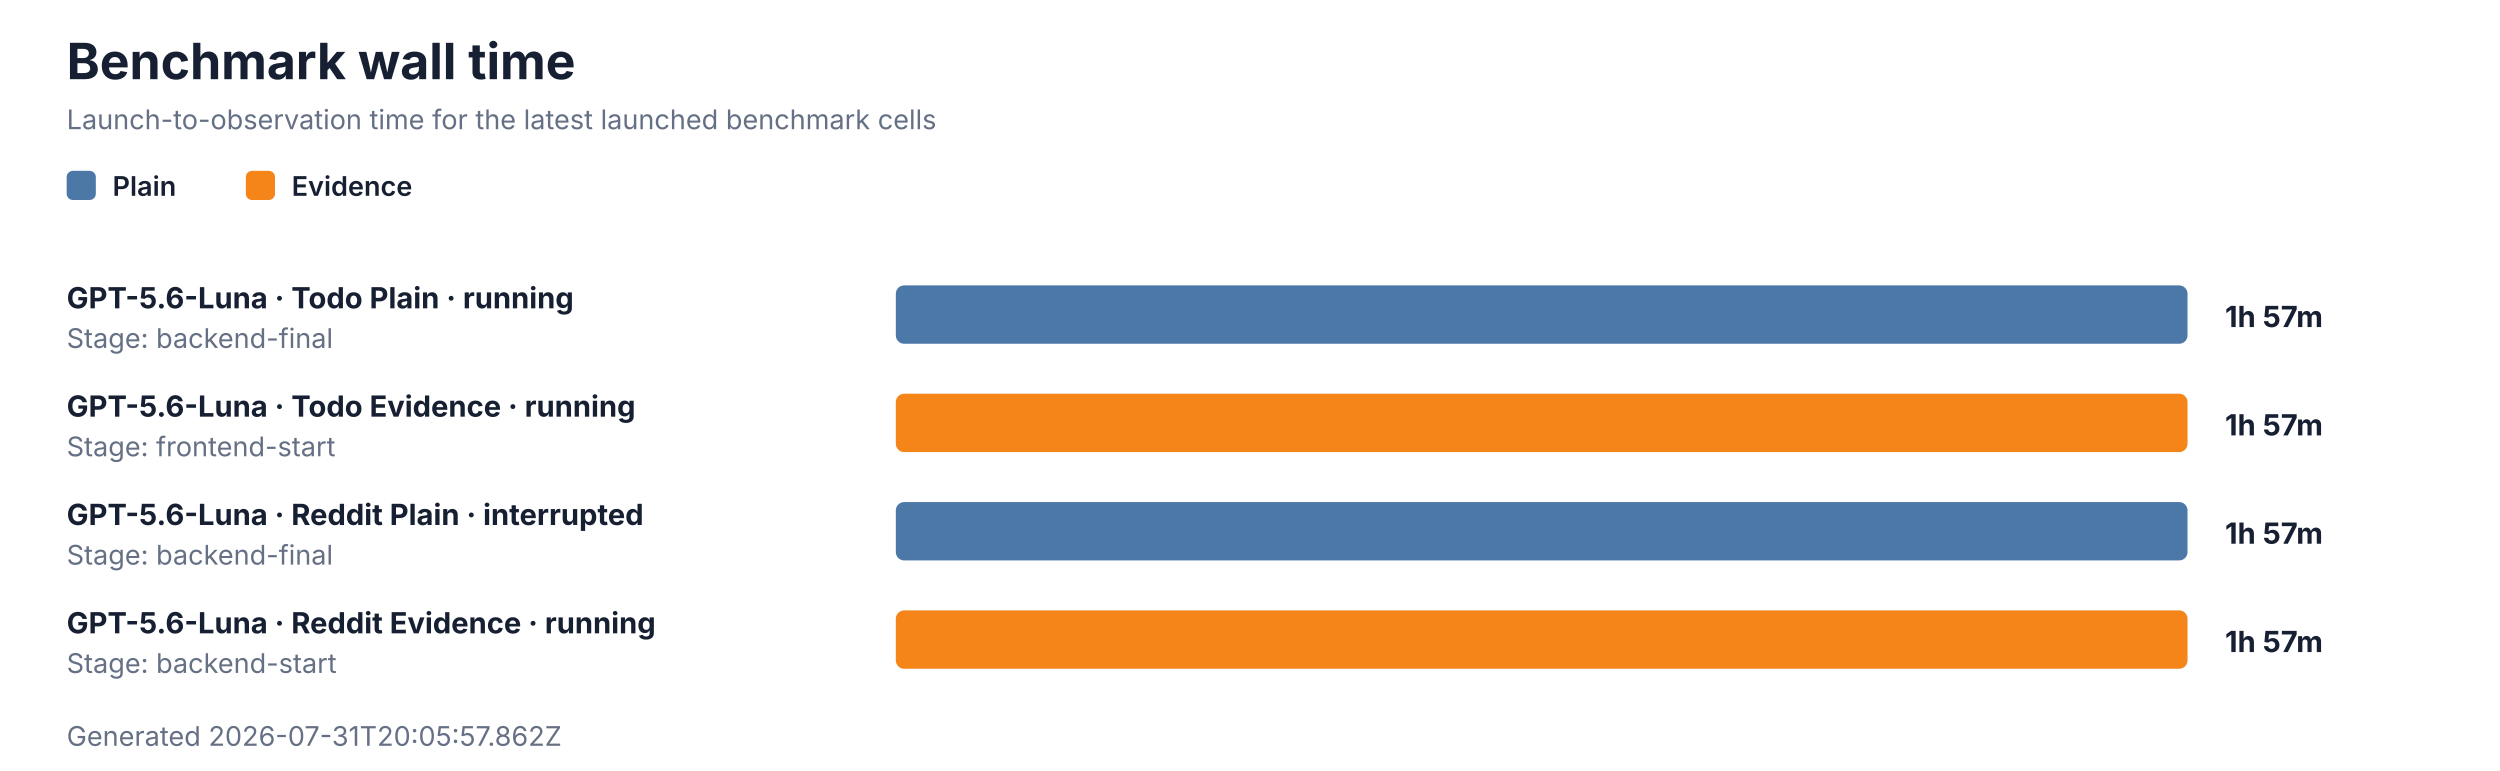
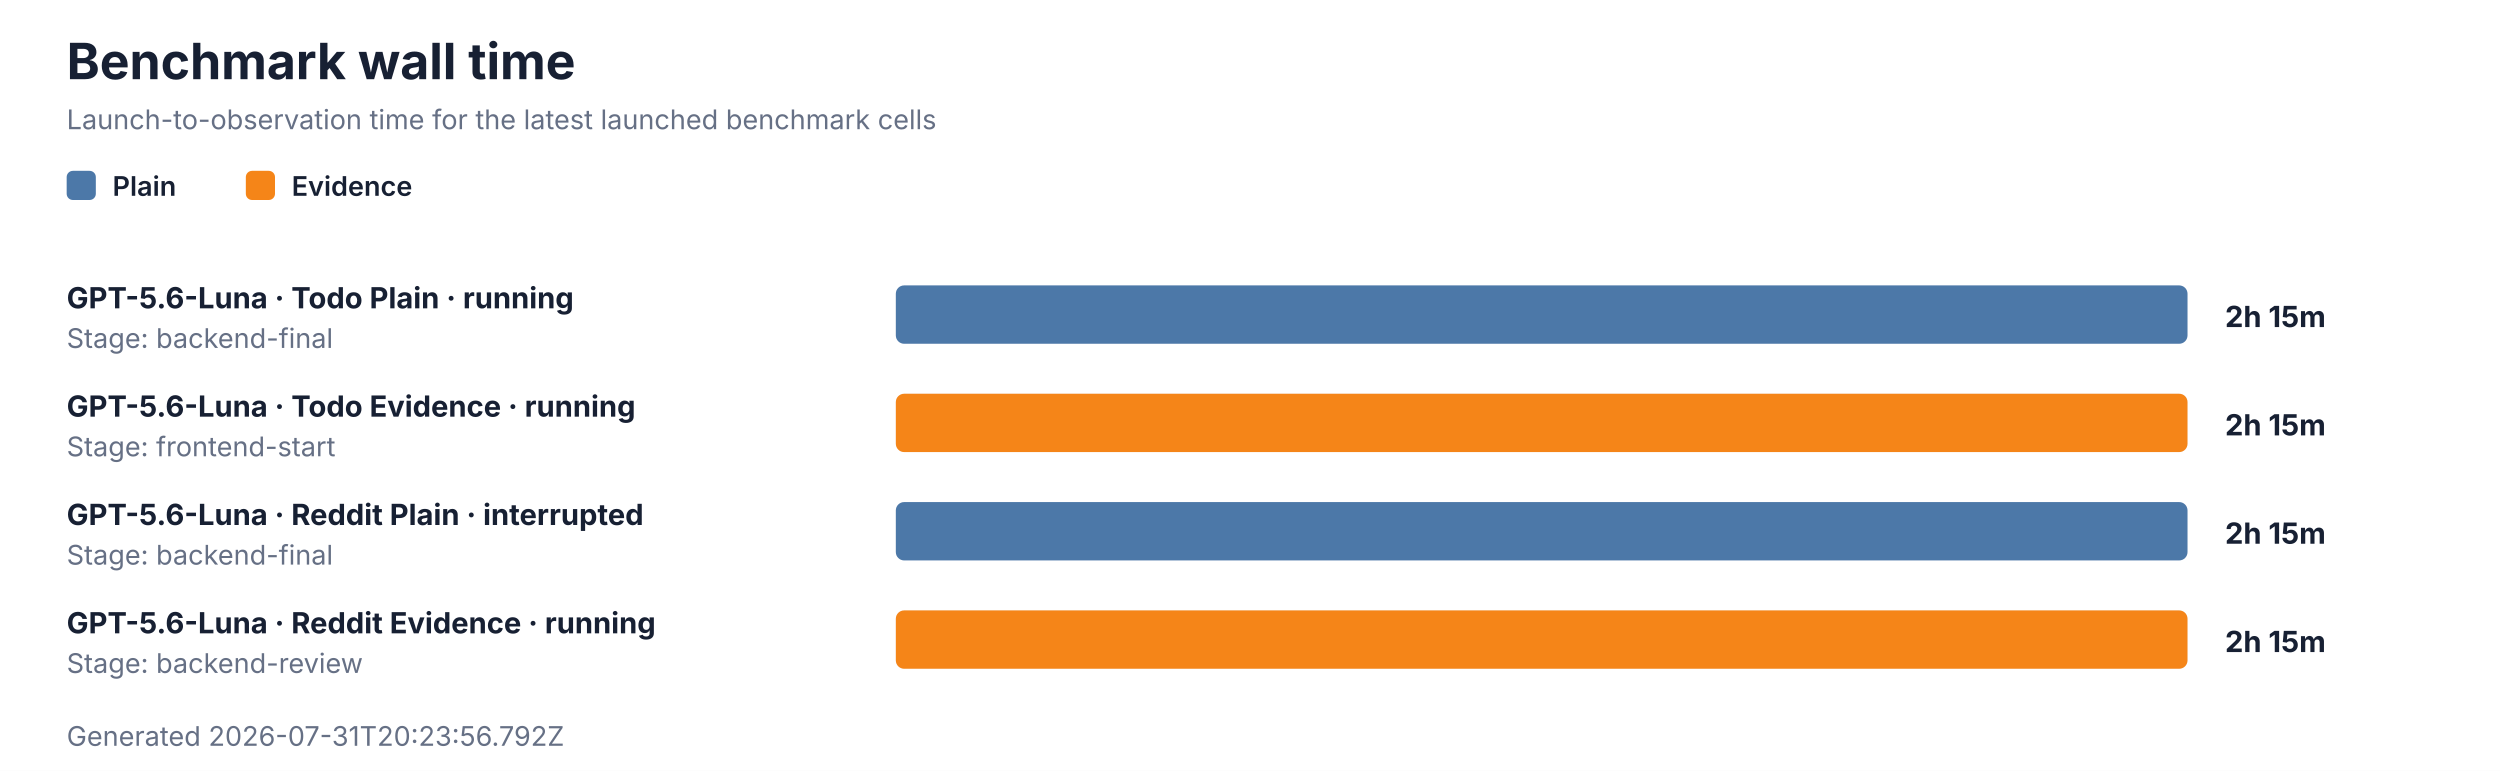
<svg xmlns="http://www.w3.org/2000/svg" role="img" aria-labelledby="title description" viewBox="0 0 1200 370" width="1200" height="370">
  <style>
  text { font-family: Inter, ui-sans-serif, system-ui, -apple-system, BlinkMacSystemFont, 'Segoe UI', sans-serif; fill: #172033; }
  .title { font-size: 24px; font-weight: 700; }
  .subtitle, .stage, .generated { font-size: 13px; fill: #667085; }
  .label { font-size: 14px; font-weight: 650; }
  .value { font-size: 14px; font-weight: 700; }
  .legend { font-size: 13px; font-weight: 600; }
  .empty { font-size: 15px; fill: #667085; }
  .track { fill: #eef1f6; }
</style>
  <rect width="1200" height="370" fill="#ffffff" />
  <text x="32" y="38" class="title">Benchmark wall time</text>
  <text x="32" y="62" class="subtitle">Launch-to-observation time for the latest launched benchmark cells</text>
  <rect x="32" y="82" width="14" height="14" rx="3" fill="#4c78a8" />
  <text x="54" y="94" class="legend">Plain</text>
  <rect x="118" y="82" width="14" height="14" rx="3" fill="#f58518" />
  <text x="140" y="94" class="legend">Evidence</text>
  <text x="32" y="148" class="label">GPT-5.6-Luna · Todo Plain · running</text>
  <text x="32" y="167" class="stage">Stage: backend-final</text>
  <rect x="430" y="137" width="620" height="28" rx="4" class="track" />
  <rect x="430" y="137" width="620" height="28" rx="4" fill="#4c78a8" />
-   <text x="1068" y="157" class="value">1h 57m</text>
+   <text x="1068" y="157" class="value">2h 15m</text>
  <text x="32" y="200" class="label">GPT-5.6-Luna · Todo Evidence · running</text>
  <text x="32" y="219" class="stage">Stage: frontend-start</text>
  <rect x="430" y="189" width="620" height="28" rx="4" class="track" />
  <rect x="430" y="189" width="620" height="28" rx="4" fill="#f58518" />
-   <text x="1068" y="209" class="value">1h 57m</text>
+   <text x="1068" y="209" class="value">2h 15m</text>
  <text x="32" y="252" class="label">GPT-5.6-Luna · Reddit Plain · interrupted</text>
  <text x="32" y="271" class="stage">Stage: backend-final</text>
  <rect x="430" y="241" width="620" height="28" rx="4" class="track" />
  <rect x="430" y="241" width="620" height="28" rx="4" fill="#4c78a8" />
-   <text x="1068" y="261" class="value">1h 57m</text>
+   <text x="1068" y="261" class="value">2h 15m</text>
  <text x="32" y="304" class="label">GPT-5.6-Luna · Reddit Evidence · running</text>
-   <text x="32" y="323" class="stage">Stage: backend-start</text>
+   <text x="32" y="323" class="stage">Stage: backend-review</text>
  <rect x="430" y="293" width="620" height="28" rx="4" class="track" />
  <rect x="430" y="293" width="620" height="28" rx="4" fill="#f58518" />
-   <text x="1068" y="313" class="value">1h 57m</text>
-   <text x="32" y="358" class="generated">Generated 2026-07-31T20:05:57.862Z</text>
+   <text x="1068" y="313" class="value">2h 15m</text>
+   <text x="32" y="358" class="generated">Generated 2026-07-31T20:23:56.792Z</text>
</svg>
